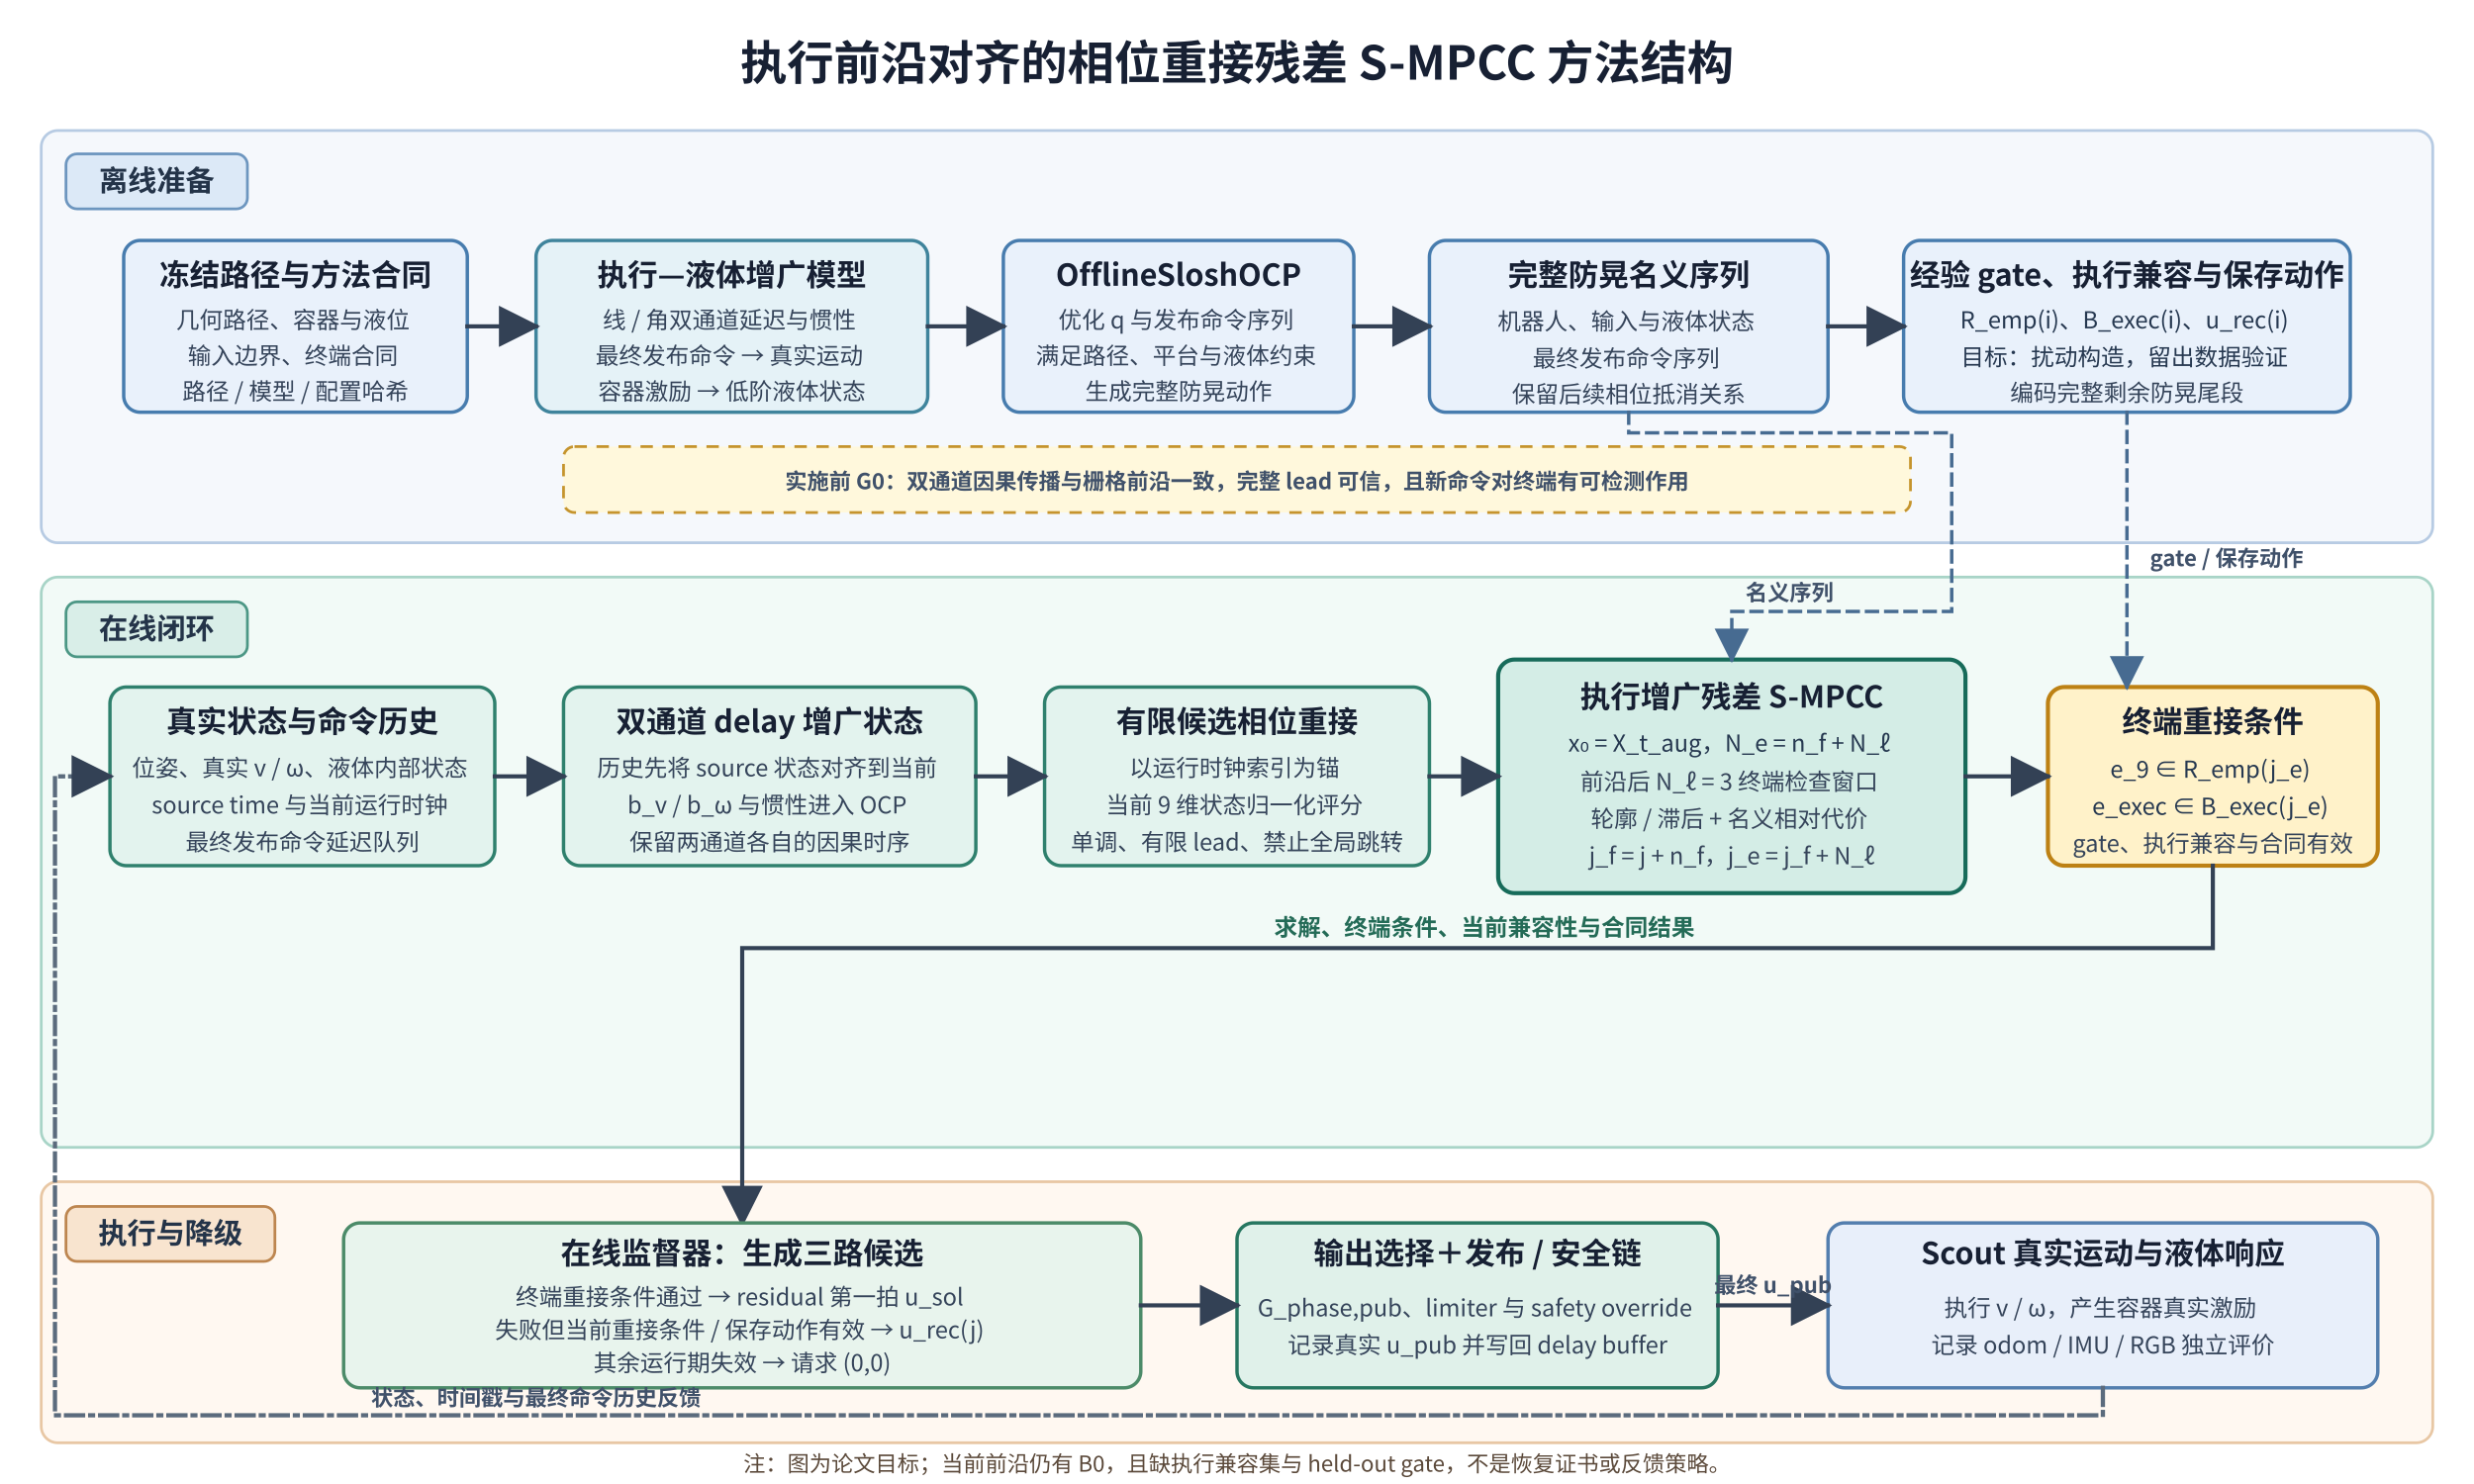
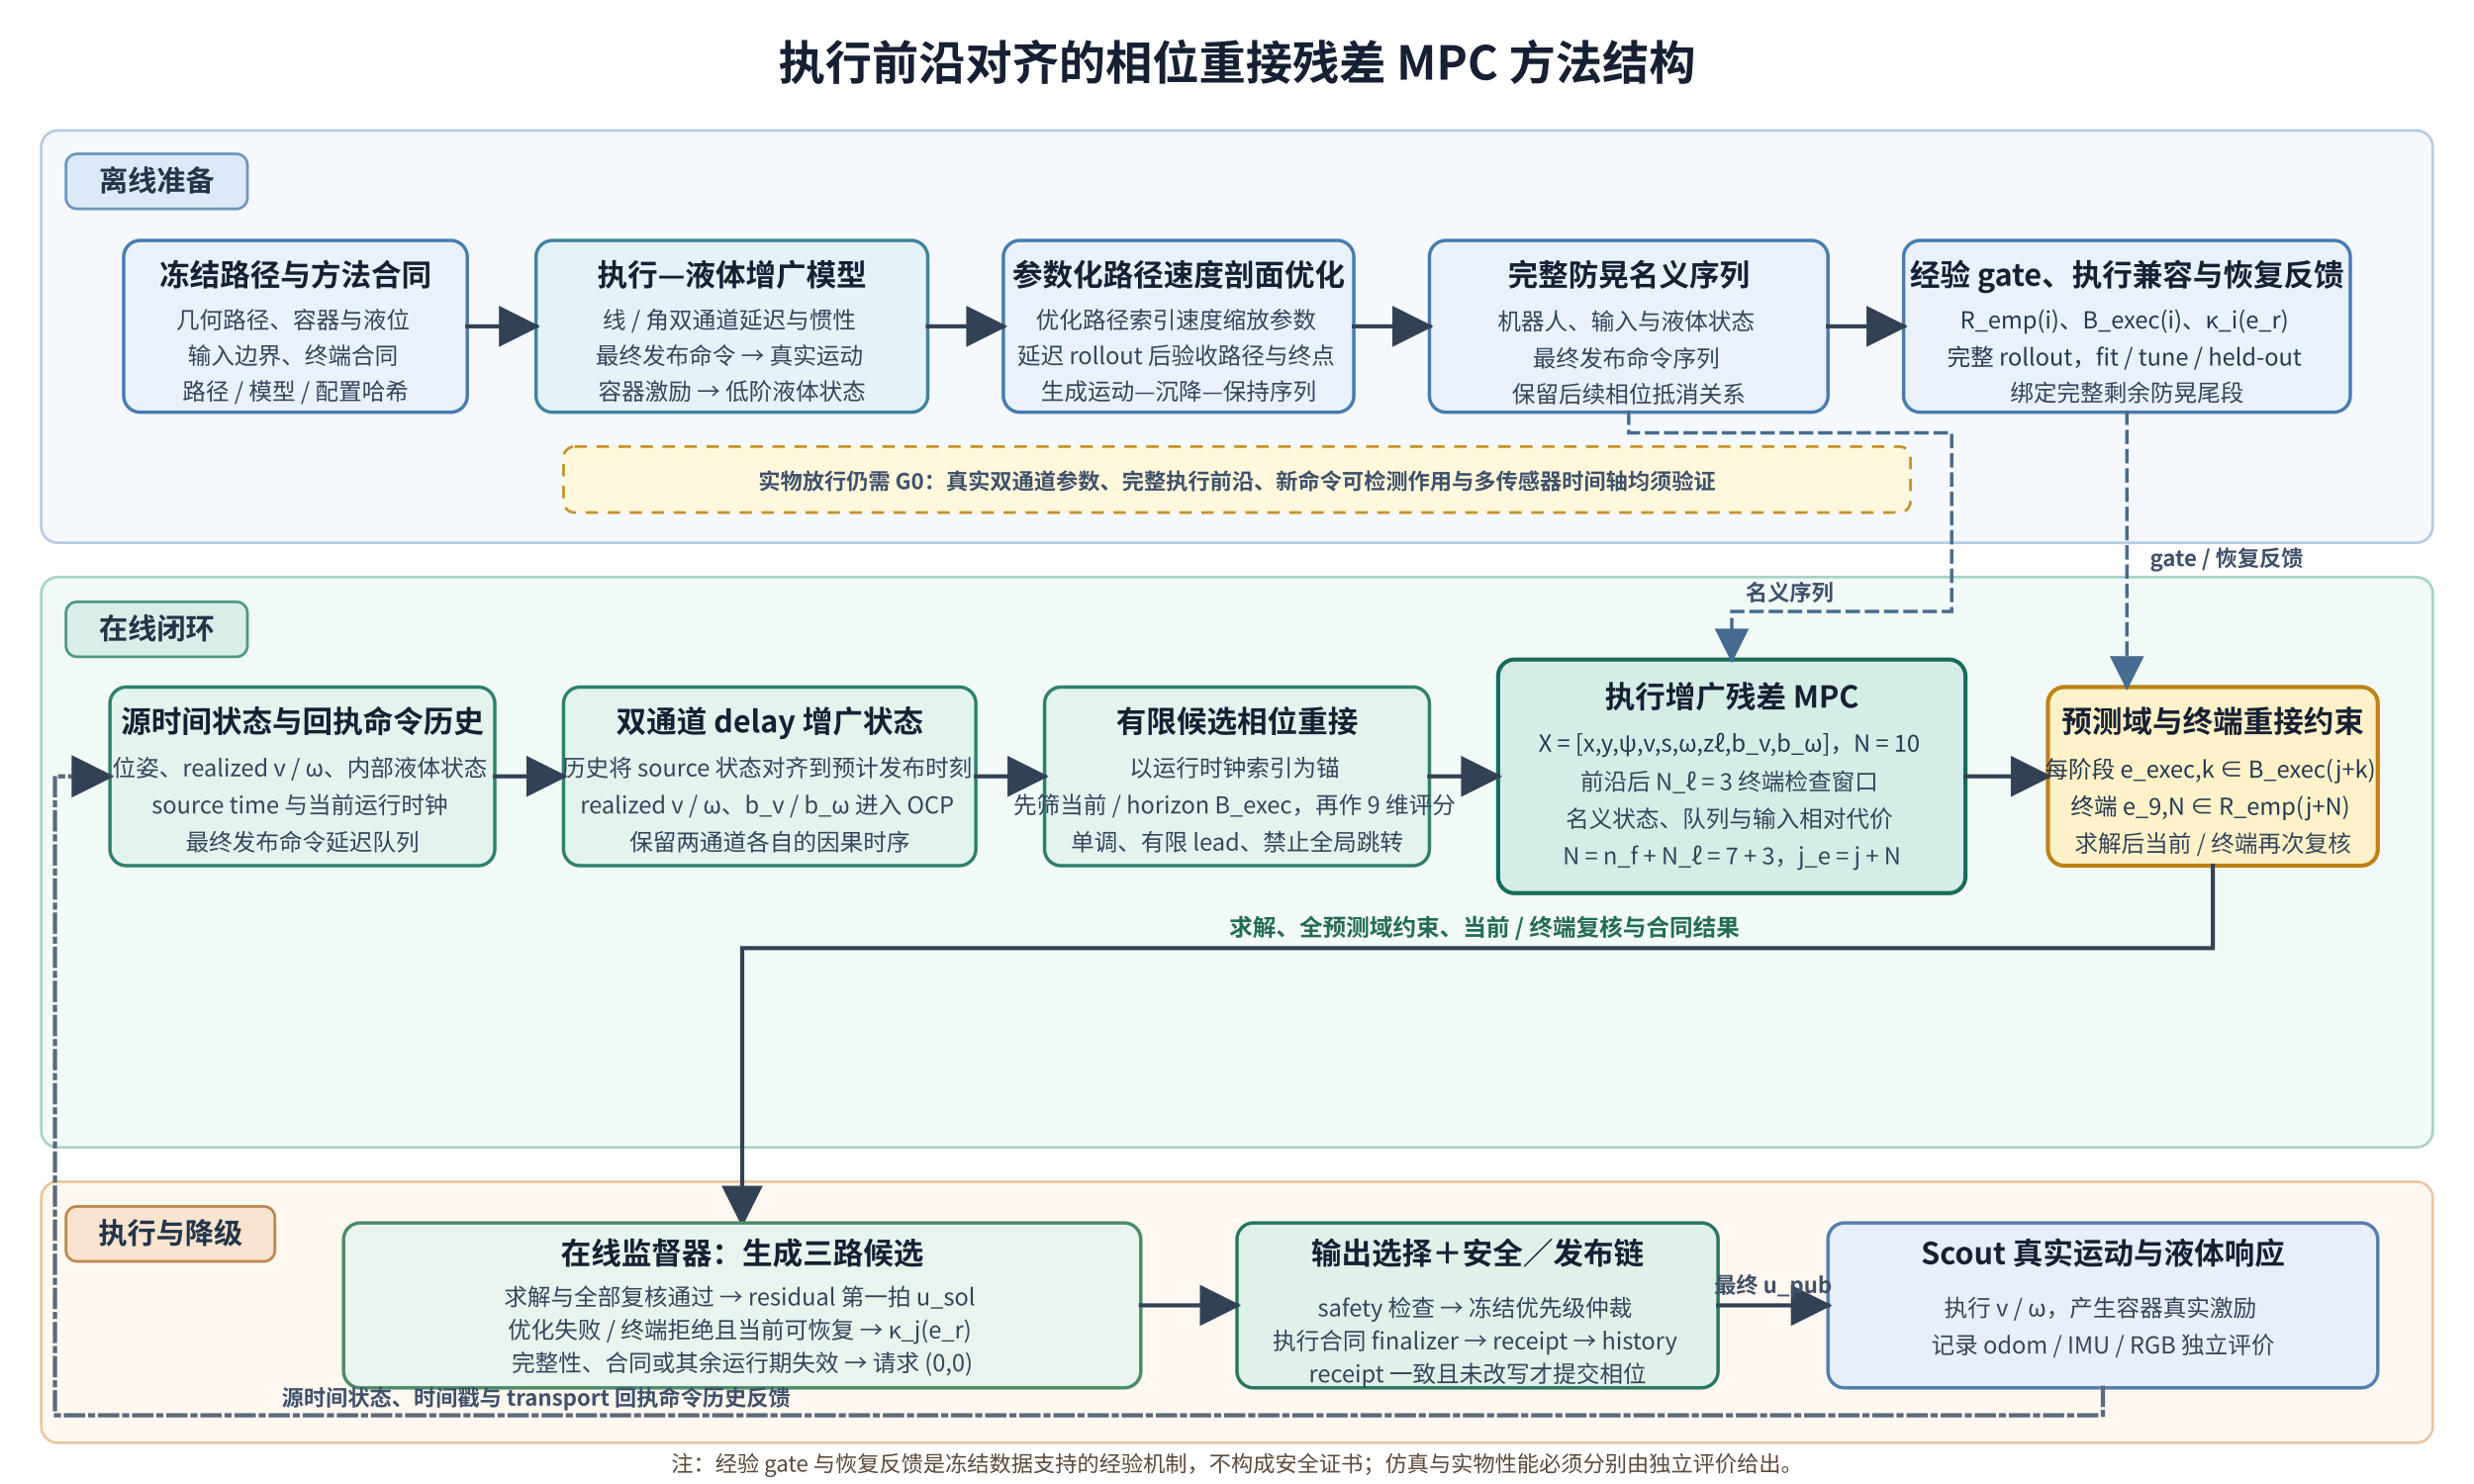
<svg xmlns="http://www.w3.org/2000/svg" width="1800" height="1080" viewBox="0 0 1800 1080" role="img" aria-labelledby="title desc" version="1.1" id="svg250">
  <defs id="defs12">
    <style id="style4">
      .canvas {
        fill: #ffffff;
      }
      .lane-offline {
        fill: #f5f8fc;
        stroke: #b7cbe3;
        stroke-width: 2;
      }
      .lane-online {
        fill: #f2faf7;
        stroke: #a8d4c7;
        stroke-width: 2;
      }
      .lane-exec {
        fill: #fff8f1;
        stroke: #e8c7a4;
        stroke-width: 2;
      }
      .header-offline {
        fill: #dce9f7;
        stroke: #6d96bf;
        stroke-width: 2;
      }
      .header-online {
        fill: #d9eee8;
        stroke: #4c9785;
        stroke-width: 2;
      }
      .header-exec {
        fill: #f8e4cf;
        stroke: #bd8650;
        stroke-width: 2;
      }
      .box-offline {
        fill: #e9f1fb;
        stroke: #477cae;
        stroke-width: 2.5;
      }
      .box-model {
        fill: #e5f2f7;
        stroke: #3f849c;
        stroke-width: 2.5;
      }
      .box-online {
        fill: #e3f3ee;
        stroke: #2f806d;
        stroke-width: 2.5;
      }
      .box-main {
        fill: #d4ede6;
        stroke: #176b5a;
        stroke-width: 3;
      }
      .box-gate {
        fill: #fff2c9;
        stroke: #bd8114;
        stroke-width: 3;
      }
      .box-publish {
        fill: #e0f1ea;
        stroke: #277761;
        stroke-width: 2.5;
      }
      .box-system {
        fill: #e8effa;
        stroke: #537eae;
        stroke-width: 2.5;
      }
      .box-recovery {
        fill: #e8f4ed;
        stroke: #4c8b69;
        stroke-width: 2.5;
      }
      .box-fallback {
        fill: #fde9df;
        stroke: #bd6347;
        stroke-width: 2.5;
      }
      .g0 {
        fill: #fff8dc;
        stroke: #c5942d;
        stroke-width: 2;
        stroke-dasharray: 9 7;
      }
      .connector {
        fill: none;
        stroke: #334155;
        stroke-width: 3;
        stroke-linecap: square;
        stroke-linejoin: miter;
        marker-end: url(#arrow);
      }
      .artifact {
        fill: none;
        stroke: #476b91;
        stroke-width: 2.5;
        stroke-dasharray: 8 6;
        stroke-linecap: square;
        stroke-linejoin: miter;
        marker-end: url(#arrow-blue);
      }
      .feedback {
        fill: none;
        stroke: #5b6b7d;
        stroke-width: 3;
        stroke-dasharray: 12 5 2 5;
        stroke-linecap: square;
        stroke-linejoin: miter;
        marker-end: url(#arrow);
      }
      .title {
        font-family: "Noto Sans CJK SC", "Microsoft YaHei", "PingFang SC", sans-serif;
        font-size: 34px;
        font-weight: 700;
        fill: #172033;
        text-anchor: middle;
      }
      .lane-title {
        font-family: "Noto Sans CJK SC", "Microsoft YaHei", "PingFang SC", sans-serif;
        font-size: 21px;
        font-weight: 700;
        fill: #243449;
        text-anchor: middle;
      }
      .box-title {
        font-family: "Noto Sans CJK SC", "Microsoft YaHei", "PingFang SC", sans-serif;
        font-size: 22px;
        font-weight: 700;
        fill: #172033;
        text-anchor: middle;
      }
      .box-text {
        font-family: "Noto Sans CJK SC", "Microsoft YaHei", "PingFang SC", sans-serif;
        font-size: 17px;
        font-weight: 400;
        fill: #35445a;
        text-anchor: middle;
      }
      .box-math {
        font-family: "Noto Sans CJK SC", "DejaVu Sans", sans-serif;
        font-size: 17px;
        font-weight: 500;
        fill: #263850;
        text-anchor: middle;
      }
      .label {
        font-family: "Noto Sans CJK SC", "Microsoft YaHei", "PingFang SC", sans-serif;
        font-size: 16px;
        font-weight: 600;
        fill: #40516a;
        text-anchor: middle;
      }
      .label-green {
        font-family: "Noto Sans CJK SC", "Microsoft YaHei", "PingFang SC", sans-serif;
        font-size: 17px;
        font-weight: 700;
        fill: #246b57;
        text-anchor: middle;
      }
      .label-red {
        font-family: "Noto Sans CJK SC", "Microsoft YaHei", "PingFang SC", sans-serif;
        font-size: 17px;
        font-weight: 700;
        fill: #a24d34;
        text-anchor: middle;
      }
      .note {
        font-family: "Noto Sans CJK SC", "Microsoft YaHei", "PingFang SC", sans-serif;
        font-size: 16px;
        font-weight: 500;
        fill: #5b493a;
        text-anchor: middle;
      }
    </style>
    <marker id="arrow" markerWidth="10" markerHeight="10" refX="9" refY="5" orient="auto" markerUnits="strokeWidth">
      <path d="M 0 0 L 10 5 L 0 10 z" fill="#334155" id="path6" />
    </marker>
    <marker id="arrow-blue" markerWidth="10" markerHeight="10" refX="9" refY="5" orient="auto" markerUnits="strokeWidth">
      <path d="M 0 0 L 10 5 L 0 10 z" fill="#476b91" id="path9" />
    </marker>
  </defs>
  <rect class="canvas" x="0" y="0" width="1800" height="1080" id="rect14" />
-   <text class="title" x="900" y="58" id="text16">执行前沿对齐的相位重接残差 S-MPCC 方法结构</text>
+   <text class="title" x="900" y="58" id="text16">执行前沿对齐的相位重接残差 MPC 方法结构</text>
  <rect class="lane-offline" x="30" y="95" width="1740" height="300" rx="12" id="rect18" />
  <rect class="lane-online" x="30" y="420" width="1740" height="415" rx="12" id="rect20" />
  <rect class="lane-exec" x="30" y="860" width="1740" height="190" rx="12" id="rect22" />
  <rect class="header-offline" x="48" y="112" width="132" height="40" rx="8" id="rect24" />
  <text class="lane-title" x="114" y="139" id="text26">离线准备</text>
  <rect class="header-online" x="48" y="438" width="132" height="40" rx="8" id="rect28" />
  <text class="lane-title" x="114" y="465" id="text30">在线闭环</text>
  <rect class="header-exec" x="48" y="878" width="152" height="40" rx="8" id="rect32" />
  <text class="lane-title" x="124" y="905" id="text34">执行与降级</text>
  <rect class="box-offline" x="90" y="175" width="250" height="125" rx="12" id="rect36" />
  <text class="box-title" x="215" y="208" id="text38">冻结路径与方法合同</text>
  <text class="box-text" x="215" y="239" id="text46">
    <tspan x="215" dy="0" id="tspan40">几何路径、容器与液位</tspan>
    <tspan x="215" dy="26" id="tspan42">输入边界、终端合同</tspan>
    <tspan x="215" dy="26" id="tspan44">路径 / 模型 / 配置哈希</tspan>
  </text>
  <rect class="box-model" x="390" y="175" width="285" height="125" rx="12" id="rect48" />
  <text class="box-title" x="532.5" y="208" id="text50">执行—液体增广模型</text>
  <text class="box-text" x="532.5" y="239" id="text58">
    <tspan x="532.5" dy="0" id="tspan52">线 / 角双通道延迟与惯性</tspan>
    <tspan x="532.5" dy="26" id="tspan54">最终发布命令 → 真实运动</tspan>
    <tspan x="532.5" dy="26" id="tspan56">容器激励 → 低阶液体状态</tspan>
  </text>
  <rect class="box-offline" x="730" y="175" width="255" height="125" rx="12" id="rect60" />
-   <text class="box-title" x="857.5" y="208" id="text62">OfflineSloshOCP</text>
+   <text class="box-title" x="857.5" y="208" id="text62">参数化路径速度剖面优化</text>
  <text class="box-text" x="857.5" y="239" id="text70">
-     <tspan x="857.5" dy="0" id="tspan64">优化 q 与发布命令序列</tspan>
-     <tspan x="857.5" dy="26" id="tspan66">满足路径、平台与液体约束</tspan>
-     <tspan x="857.5" dy="26" id="tspan68">生成完整防晃动作</tspan>
+     <tspan x="857.5" dy="0" id="tspan64">优化路径索引速度缩放参数</tspan>
+     <tspan x="857.5" dy="26" id="tspan66">延迟 rollout 后验收路径与终点</tspan>
+     <tspan x="857.5" dy="26" id="tspan68">生成运动—沉降—保持序列</tspan>
  </text>
  <rect class="box-offline" x="1040" y="175" width="290" height="125" rx="12" id="rect72" />
  <text class="box-title" x="1185" y="208" id="text74">完整防晃名义序列</text>
  <text class="box-text" x="1185" y="240" id="text82">
    <tspan x="1185" dy="0" id="tspan76">机器人、输入与液体状态</tspan>
    <tspan x="1185" dy="27" id="tspan78">最终发布命令序列</tspan>
    <tspan x="1185" dy="26" id="tspan80">保留后续相位抵消关系</tspan>
  </text>
  <rect class="box-offline" x="1385" y="175" width="325" height="125" rx="12" id="rect84" />
-   <text class="box-title" x="1547.5" y="208" id="text86">经验 gate、执行兼容与保存动作</text>
+   <text class="box-title" x="1547.5" y="208" id="text86">经验 gate、执行兼容与恢复反馈</text>
  <text class="box-math" x="1547.5" y="239" id="text94">
-     <tspan x="1547.5" dy="0" id="tspan88">R_emp(i)、B_exec(i)、u_rec(i)</tspan>
-     <tspan x="1547.5" dy="27" id="tspan90">目标：扰动构造，留出数据验证</tspan>
-     <tspan class="box-text" x="1547.5" dy="26" id="tspan92">编码完整剩余防晃尾段</tspan>
+     <tspan x="1547.5" dy="0" id="tspan88">R_emp(i)、B_exec(i)、κ_i(e_r)</tspan>
+     <tspan x="1547.5" dy="27" id="tspan90">完整 rollout，fit / tune / held-out</tspan>
+     <tspan class="box-text" x="1547.5" dy="26" id="tspan92">绑定完整剩余防晃尾段</tspan>
  </text>
  <path class="connector" d="M 340 237.5 H 390" id="path96" />
  <path class="connector" d="M 675 237.5 H 730" id="path98" />
  <path class="connector" d="M 985 237.5 H 1040" id="path100" />
  <path class="connector" d="M 1330 237.5 H 1385" id="path102" />
  <rect class="g0" x="410" y="325" width="980" height="48" rx="8" id="rect104" />
-   <text class="label" x="900" y="356" id="text106">实施前 G0：双通道因果传播与栅格前沿一致，完整 lead 可信，且新命令对终端有可检测作用</text>
+   <text class="label" x="900" y="356" id="text106">实物放行仍需 G0：真实双通道参数、完整执行前沿、新命令可检测作用与多传感器时间轴均须验证</text>
  <rect class="box-online" x="80" y="500" width="280" height="130" rx="12" id="rect108" />
-   <text class="box-title" x="220" y="533" id="text110">真实状态与命令历史</text>
+   <text class="box-title" x="220" y="533" id="text110">源时间状态与回执命令历史</text>
  <text class="box-text" x="220" y="565" id="text118">
-     <tspan x="220" dy="0" id="tspan112">位姿、真实 v / ω、液体内部状态</tspan>
+     <tspan x="220" dy="0" id="tspan112">位姿、realized v / ω、内部液体状态</tspan>
    <tspan x="220" dy="27" id="tspan114">source time 与当前运行时钟</tspan>
    <tspan x="220" dy="27" id="tspan116">最终发布命令延迟队列</tspan>
  </text>
  <rect class="box-online" x="410" y="500" width="300" height="130" rx="12" id="rect120" />
  <text class="box-title" x="560" y="533" id="text122">双通道 delay 增广状态</text>
  <text class="box-text" x="560" y="565" id="text130">
-     <tspan x="560" dy="0" id="tspan124">历史先将 source 状态对齐到当前</tspan>
-     <tspan x="560" dy="27" id="tspan126">b_v / b_ω 与惯性进入 OCP</tspan>
+     <tspan x="560" dy="0" id="tspan124">历史将 source 状态对齐到预计发布时刻</tspan>
+     <tspan x="560" dy="27" id="tspan126">realized v / ω、b_v / b_ω 进入 OCP</tspan>
    <tspan x="560" dy="27" id="tspan128">保留两通道各自的因果时序</tspan>
  </text>
  <rect class="box-online" x="760" y="500" width="280" height="130" rx="12" id="rect132" />
  <text class="box-title" x="900" y="533" id="text134">有限候选相位重接</text>
  <text class="box-text" x="900" y="565" id="text142">
    <tspan x="900" dy="0" id="tspan136">以运行时钟索引为锚</tspan>
-     <tspan x="900" dy="27" id="tspan138">当前 9 维状态归一化评分</tspan>
+     <tspan x="900" dy="27" id="tspan138">先筛当前 / horizon B_exec，再作 9 维评分</tspan>
    <tspan x="900" dy="27" id="tspan140">单调、有限 lead、禁止全局跳转</tspan>
  </text>
  <rect class="box-main" x="1090" y="480" width="340" height="170" rx="12" id="rect144" />
-   <text class="box-title" x="1260" y="515" id="text146">执行增广残差 S-MPCC</text>
+   <text class="box-title" x="1260" y="515" id="text146">执行增广残差 MPC</text>
  <text class="box-math" x="1260" y="547" id="text156">
-     <tspan x="1260" dy="0" id="tspan148">x₀ = X_t_aug，N_e = n_f + N_ℓ</tspan>
+     <tspan x="1260" dy="0" id="tspan148">X = [x,y,ψ,v,s,ω,zℓ,b_v,b_ω]，N = 10</tspan>
    <tspan class="box-text" x="1260" dy="28" id="tspan150">前沿后 N_ℓ = 3 终端检查窗口</tspan>
-     <tspan class="box-text" x="1260" dy="27" id="tspan152">轮廓 / 滞后 + 名义相对代价</tspan>
-     <tspan class="box-text" x="1260" dy="27" id="tspan154">j_f = j + n_f，j_e = j_f + N_ℓ</tspan>
+     <tspan class="box-text" x="1260" dy="27" id="tspan152">名义状态、队列与输入相对代价</tspan>
+     <tspan class="box-text" x="1260" dy="27" id="tspan154">N = n_f + N_ℓ = 7 + 3，j_e = j + N</tspan>
  </text>
  <rect class="box-gate" x="1490" y="500" width="240" height="130" rx="12" id="rect158" />
-   <text class="box-title" x="1610" y="533" id="text160">终端重接条件</text>
+   <text class="box-title" x="1610" y="533" id="text160">预测域与终端重接约束</text>
  <text class="box-math" x="1610" y="566" id="text168">
-     <tspan x="1610" dy="0" id="tspan162">e_9 ∈ R_emp(j_e)</tspan>
-     <tspan x="1610" dy="27" id="tspan164">e_exec ∈ B_exec(j_e)</tspan>
-     <tspan class="box-text" x="1610" dy="27" id="tspan166">gate、执行兼容与合同有效</tspan>
+     <tspan x="1610" dy="0" id="tspan162">每阶段 e_exec,k ∈ B_exec(j+k)</tspan>
+     <tspan x="1610" dy="27" id="tspan164">终端 e_9,N ∈ R_emp(j+N)</tspan>
+     <tspan class="box-text" x="1610" dy="27" id="tspan166">求解后当前 / 终端再次复核</tspan>
  </text>
  <path class="connector" d="M 360 565 H 410" id="path170" />
  <path class="connector" d="M 710 565 H 760" id="path172" />
  <path class="connector" d="M 1040 565 H 1090" id="path174" />
  <path class="connector" d="M 1430 565 H 1490" id="path176" />
  <path class="artifact" d="M 1185 300 V 315 H 1420 V 445 H 1260 V 480" id="path178" />
  <text class="label" x="1302" y="437" id="text180">名义序列</text>
  <path class="artifact" d="M 1547.5 300 V 500" id="path182" />
-   <text class="label" x="1620" y="412" id="text184">gate / 保存动作</text>
+   <text class="label" x="1620" y="412" id="text184">gate / 恢复反馈</text>
  <path class="connector" d="M 1610 630 V 690 H 540 V 890" id="path196" />
-   <text class="label-green" x="1080" y="681" id="text198">求解、终端条件、当前兼容性与合同结果</text>
+   <text class="label-green" x="1080" y="681" id="text198">求解、全预测域约束、当前 / 终端复核与合同结果</text>
  <rect class="box-recovery" x="250" y="890" width="580" height="120" rx="12" id="rect210" />
  <text class="box-title" x="540" y="920" id="text212">在线监督器：生成三路候选</text>
  <text class="box-text" x="540" y="950" id="text218">
-     <tspan x="540" dy="0" id="tspan214">终端重接条件通过 → residual 第一拍 u_sol</tspan>
-     <tspan x="540" dy="24" id="tspan216">失败但当前重接条件 / 保存动作有效 → u_rec(j)</tspan>
-     <tspan x="540" dy="24" id="tspan217">其余运行期失效 → 请求 (0,0)</tspan>
+     <tspan x="540" dy="0" id="tspan214">求解与全部复核通过 → residual 第一拍 u_sol</tspan>
+     <tspan x="540" dy="24" id="tspan216">优化失败 / 终端拒绝且当前可恢复 → κ_j(e_r)</tspan>
+     <tspan x="540" dy="24" id="tspan217">完整性、合同或其余运行期失效 → 请求 (0,0)</tspan>
  </text>
  <rect class="box-publish" x="900" y="890" width="350" height="120" rx="12" id="rect186" />
-   <text class="box-title" x="1075" y="920" id="text188">输出选择＋发布 / 安全链</text>
+   <text class="box-title" x="1075" y="920" id="text188">输出选择＋安全／发布链</text>
  <text class="box-text" x="1075" y="958" id="text194">
-     <tspan x="1075" dy="0" id="tspan190">G_phase,pub、limiter 与 safety override</tspan>
-     <tspan x="1075" dy="27" id="tspan192">记录真实 u_pub 并写回 delay buffer</tspan>
+     <tspan x="1075" dy="0" id="tspan190">safety 检查 → 冻结优先级仲裁</tspan>
+     <tspan x="1075" dy="24" id="tspan192">执行合同 finalizer → receipt → history</tspan>
+     <tspan x="1075" dy="24" id="tspan193">receipt 一致且未改写才提交相位</tspan>
  </text>
  <rect class="box-system" x="1330" y="890" width="400" height="120" rx="12" id="rect200" />
  <text class="box-title" x="1530" y="920" id="text202">Scout 真实运动与液体响应</text>
  <text class="box-text" x="1530" y="958" id="text208">
    <tspan x="1530" dy="0" id="tspan204">执行 v / ω，产生容器真实激励</tspan>
    <tspan x="1530" dy="27" id="tspan206">记录 odom / IMU / RGB 独立评价</tspan>
  </text>
  <path class="connector" d="M 830 950 H 900" id="path238" />
  <path class="connector" d="M 1250 950 H 1330" id="path230" />
  <text class="label" x="1290" y="941" id="text232">最终 u_pub</text>
  <path class="feedback" d="M 1530 1010 V 1030 H 40 V 565 H 80" id="path244" style="fill:none;stroke:#5b6b7d;stroke-width:3.103;stroke-linecap:square;stroke-linejoin:miter;stroke-dasharray:12.413, 5.172, 2.069, 5.172;marker-end:url(#arrow)" />
-   <text class="label" x="390" y="1023" id="text246" style="font-weight:600;font-size:16px;font-family:'Noto Sans CJK SC', 'Microsoft YaHei', 'PingFang SC', sans-serif;text-anchor:middle;fill:#40516a">状态、时间戳与最终命令历史反馈</text>
-   <text class="note" x="900" y="1071" id="text248">注：图为论文目标；当前前沿仍有 B0，且缺执行兼容集与 held-out gate，不是恢复证书或反馈策略。</text>
+   <text class="label" x="390" y="1023" id="text246" style="font-weight:600;font-size:16px;font-family:'Noto Sans CJK SC', 'Microsoft YaHei', 'PingFang SC', sans-serif;text-anchor:middle;fill:#40516a">源时间状态、时间戳与 transport 回执命令历史反馈</text>
+   <text class="note" x="900" y="1071" id="text248">注：经验 gate 与恢复反馈是冻结数据支持的经验机制，不构成安全证书；仿真与实物性能必须分别由独立评价给出。</text>
</svg>
